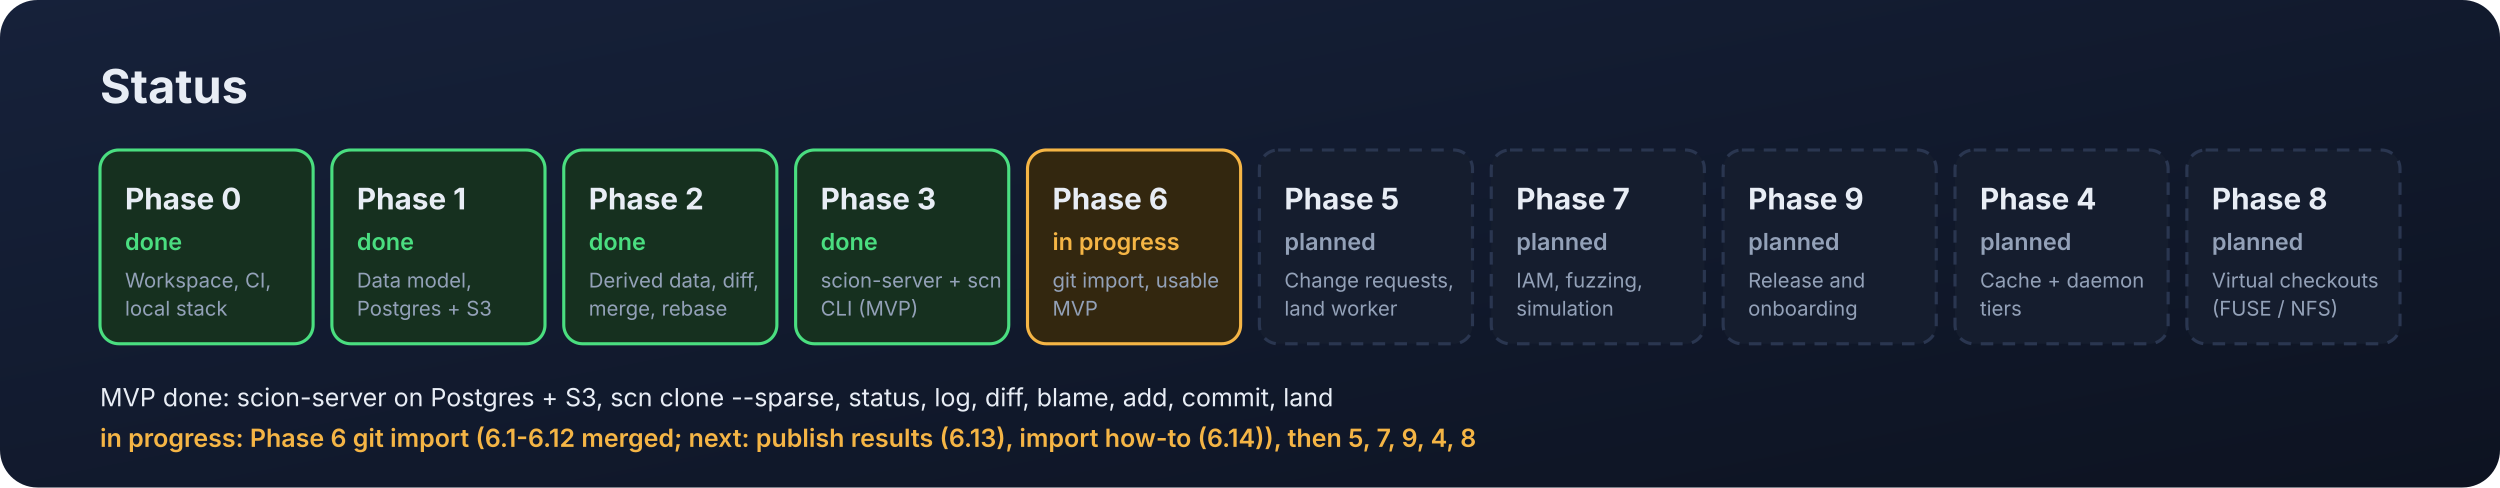
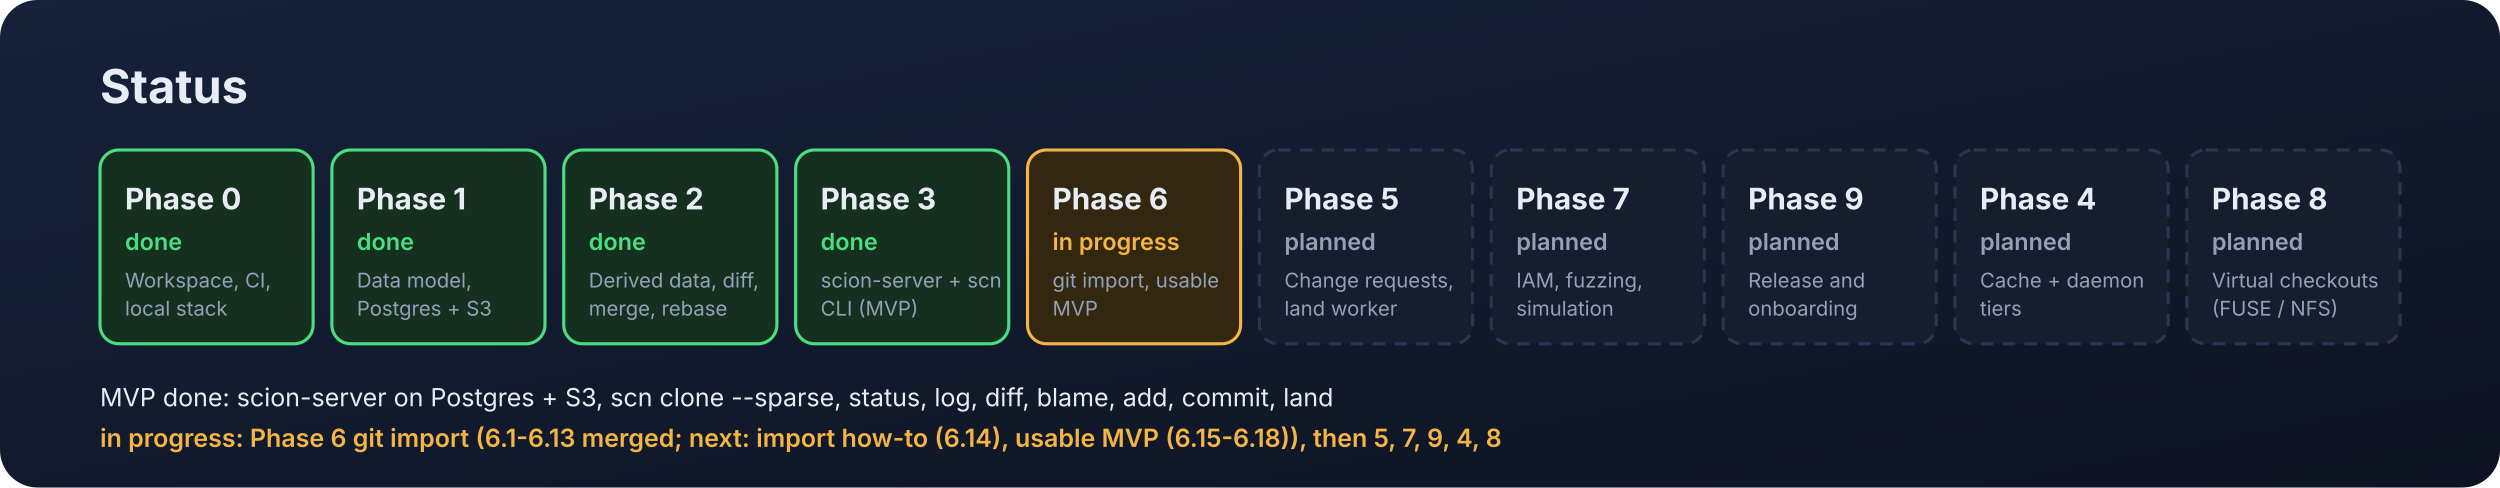
<svg xmlns="http://www.w3.org/2000/svg" width="1600" height="312" viewBox="0 0 1600 312" role="img" aria-label="Scion roadmap status by phase">
  <defs>
    <marker id="a-teal" viewBox="0 0 10 10" refX="9" refY="5" markerWidth="7" markerHeight="7" orient="auto-start-reverse">
      <path d="M0,0 L10,5 L0,10 z" fill="#2dd4bf" />
    </marker>
    <marker id="a-amber" viewBox="0 0 10 10" refX="9" refY="5" markerWidth="7" markerHeight="7" orient="auto-start-reverse">
      <path d="M0,0 L10,5 L0,10 z" fill="#f5b545" />
    </marker>
    <marker id="a-violet" viewBox="0 0 10 10" refX="9" refY="5" markerWidth="7" markerHeight="7" orient="auto-start-reverse">
      <path d="M0,0 L10,5 L0,10 z" fill="#a78bfa" />
    </marker>
    <marker id="a-muted" viewBox="0 0 10 10" refX="9" refY="5" markerWidth="7" markerHeight="7" orient="auto-start-reverse">
      <path d="M0,0 L10,5 L0,10 z" fill="#93a1b8" />
    </marker>
    <linearGradient id="glow" x1="0" y1="0" x2="1" y2="1">
      <stop offset="0" stop-color="#16213a" />
      <stop offset="1" stop-color="#0d1321" />
    </linearGradient>
  </defs>
  <rect x="0" y="0" width="1600" height="312" rx="24" fill="url(#glow)" />
  <text x="64" y="66" font-family="Inter, 'Segoe UI', -apple-system, BlinkMacSystemFont, Helvetica, Arial, sans-serif" font-size="30" fill="#e8edf5" font-weight="700" text-anchor="start">Status</text>
  <rect x="64.0" y="96" width="136.4" height="124" rx="12" fill="#16301f" stroke="#4ade80" stroke-width="2" />
  <text x="80.0" y="134" font-family="Inter, 'Segoe UI', -apple-system, BlinkMacSystemFont, Helvetica, Arial, sans-serif" font-size="19" fill="#e8edf5" font-weight="700" text-anchor="start">Phase 0</text>
  <text x="80.0" y="160" font-family="Inter, 'Segoe UI', -apple-system, BlinkMacSystemFont, Helvetica, Arial, sans-serif" font-size="15" fill="#4ade80" font-weight="600" text-anchor="start">done</text>
  <text x="80.0" y="184" font-family="Inter, 'Segoe UI', -apple-system, BlinkMacSystemFont, Helvetica, Arial, sans-serif" font-size="13" fill="#93a1b8" font-weight="400" text-anchor="start">Workspace, CI,</text>
  <text x="80.0" y="202" font-family="Inter, 'Segoe UI', -apple-system, BlinkMacSystemFont, Helvetica, Arial, sans-serif" font-size="13" fill="#93a1b8" font-weight="400" text-anchor="start">local stack</text>
  <rect x="212.4" y="96" width="136.4" height="124" rx="12" fill="#16301f" stroke="#4ade80" stroke-width="2" />
  <text x="228.4" y="134" font-family="Inter, 'Segoe UI', -apple-system, BlinkMacSystemFont, Helvetica, Arial, sans-serif" font-size="19" fill="#e8edf5" font-weight="700" text-anchor="start">Phase 1</text>
  <text x="228.4" y="160" font-family="Inter, 'Segoe UI', -apple-system, BlinkMacSystemFont, Helvetica, Arial, sans-serif" font-size="15" fill="#4ade80" font-weight="600" text-anchor="start">done</text>
  <text x="228.4" y="184" font-family="Inter, 'Segoe UI', -apple-system, BlinkMacSystemFont, Helvetica, Arial, sans-serif" font-size="13" fill="#93a1b8" font-weight="400" text-anchor="start">Data model,</text>
  <text x="228.4" y="202" font-family="Inter, 'Segoe UI', -apple-system, BlinkMacSystemFont, Helvetica, Arial, sans-serif" font-size="13" fill="#93a1b8" font-weight="400" text-anchor="start">Postgres + S3</text>
  <rect x="360.8" y="96" width="136.4" height="124" rx="12" fill="#16301f" stroke="#4ade80" stroke-width="2" />
  <text x="376.8" y="134" font-family="Inter, 'Segoe UI', -apple-system, BlinkMacSystemFont, Helvetica, Arial, sans-serif" font-size="19" fill="#e8edf5" font-weight="700" text-anchor="start">Phase 2</text>
  <text x="376.8" y="160" font-family="Inter, 'Segoe UI', -apple-system, BlinkMacSystemFont, Helvetica, Arial, sans-serif" font-size="15" fill="#4ade80" font-weight="600" text-anchor="start">done</text>
  <text x="376.8" y="184" font-family="Inter, 'Segoe UI', -apple-system, BlinkMacSystemFont, Helvetica, Arial, sans-serif" font-size="13" fill="#93a1b8" font-weight="400" text-anchor="start">Derived data, diff,</text>
  <text x="376.8" y="202" font-family="Inter, 'Segoe UI', -apple-system, BlinkMacSystemFont, Helvetica, Arial, sans-serif" font-size="13" fill="#93a1b8" font-weight="400" text-anchor="start">merge, rebase</text>
  <rect x="509.2" y="96" width="136.4" height="124" rx="12" fill="#16301f" stroke="#4ade80" stroke-width="2" />
  <text x="525.2" y="134" font-family="Inter, 'Segoe UI', -apple-system, BlinkMacSystemFont, Helvetica, Arial, sans-serif" font-size="19" fill="#e8edf5" font-weight="700" text-anchor="start">Phase 3</text>
  <text x="525.2" y="160" font-family="Inter, 'Segoe UI', -apple-system, BlinkMacSystemFont, Helvetica, Arial, sans-serif" font-size="15" fill="#4ade80" font-weight="600" text-anchor="start">done</text>
  <text x="525.2" y="184" font-family="Inter, 'Segoe UI', -apple-system, BlinkMacSystemFont, Helvetica, Arial, sans-serif" font-size="13" fill="#93a1b8" font-weight="400" text-anchor="start">scion-server + scn</text>
  <text x="525.2" y="202" font-family="Inter, 'Segoe UI', -apple-system, BlinkMacSystemFont, Helvetica, Arial, sans-serif" font-size="13" fill="#93a1b8" font-weight="400" text-anchor="start">CLI (MVP)</text>
  <rect x="657.6" y="96" width="136.4" height="124" rx="12" fill="#33270f" stroke="#f5b545" stroke-width="2" />
  <text x="673.6" y="134" font-family="Inter, 'Segoe UI', -apple-system, BlinkMacSystemFont, Helvetica, Arial, sans-serif" font-size="19" fill="#e8edf5" font-weight="700" text-anchor="start">Phase 6</text>
  <text x="673.6" y="160" font-family="Inter, 'Segoe UI', -apple-system, BlinkMacSystemFont, Helvetica, Arial, sans-serif" font-size="15" fill="#f5b545" font-weight="600" text-anchor="start">in progress</text>
  <text x="673.6" y="184" font-family="Inter, 'Segoe UI', -apple-system, BlinkMacSystemFont, Helvetica, Arial, sans-serif" font-size="13" fill="#93a1b8" font-weight="400" text-anchor="start">git import, usable</text>
  <text x="673.6" y="202" font-family="Inter, 'Segoe UI', -apple-system, BlinkMacSystemFont, Helvetica, Arial, sans-serif" font-size="13" fill="#93a1b8" font-weight="400" text-anchor="start">MVP</text>
  <rect x="806.0" y="96" width="136.4" height="124" rx="12" fill="#151d2e" stroke="#2a3650" stroke-width="2" stroke-dasharray="8 6" />
  <text x="822.0" y="134" font-family="Inter, 'Segoe UI', -apple-system, BlinkMacSystemFont, Helvetica, Arial, sans-serif" font-size="19" fill="#e8edf5" font-weight="700" text-anchor="start">Phase 5</text>
  <text x="822.0" y="160" font-family="Inter, 'Segoe UI', -apple-system, BlinkMacSystemFont, Helvetica, Arial, sans-serif" font-size="15" fill="#93a1b8" font-weight="600" text-anchor="start">planned</text>
  <text x="822.0" y="184" font-family="Inter, 'Segoe UI', -apple-system, BlinkMacSystemFont, Helvetica, Arial, sans-serif" font-size="13" fill="#93a1b8" font-weight="400" text-anchor="start">Change requests,</text>
  <text x="822.0" y="202" font-family="Inter, 'Segoe UI', -apple-system, BlinkMacSystemFont, Helvetica, Arial, sans-serif" font-size="13" fill="#93a1b8" font-weight="400" text-anchor="start">land worker</text>
  <rect x="954.4" y="96" width="136.4" height="124" rx="12" fill="#151d2e" stroke="#2a3650" stroke-width="2" stroke-dasharray="8 6" />
  <text x="970.4" y="134" font-family="Inter, 'Segoe UI', -apple-system, BlinkMacSystemFont, Helvetica, Arial, sans-serif" font-size="19" fill="#e8edf5" font-weight="700" text-anchor="start">Phase 7</text>
  <text x="970.4" y="160" font-family="Inter, 'Segoe UI', -apple-system, BlinkMacSystemFont, Helvetica, Arial, sans-serif" font-size="15" fill="#93a1b8" font-weight="600" text-anchor="start">planned</text>
  <text x="970.4" y="184" font-family="Inter, 'Segoe UI', -apple-system, BlinkMacSystemFont, Helvetica, Arial, sans-serif" font-size="13" fill="#93a1b8" font-weight="400" text-anchor="start">IAM, fuzzing,</text>
  <text x="970.4" y="202" font-family="Inter, 'Segoe UI', -apple-system, BlinkMacSystemFont, Helvetica, Arial, sans-serif" font-size="13" fill="#93a1b8" font-weight="400" text-anchor="start">simulation</text>
  <rect x="1102.8" y="96" width="136.4" height="124" rx="12" fill="#151d2e" stroke="#2a3650" stroke-width="2" stroke-dasharray="8 6" />
  <text x="1118.8" y="134" font-family="Inter, 'Segoe UI', -apple-system, BlinkMacSystemFont, Helvetica, Arial, sans-serif" font-size="19" fill="#e8edf5" font-weight="700" text-anchor="start">Phase 9</text>
  <text x="1118.8" y="160" font-family="Inter, 'Segoe UI', -apple-system, BlinkMacSystemFont, Helvetica, Arial, sans-serif" font-size="15" fill="#93a1b8" font-weight="600" text-anchor="start">planned</text>
  <text x="1118.8" y="184" font-family="Inter, 'Segoe UI', -apple-system, BlinkMacSystemFont, Helvetica, Arial, sans-serif" font-size="13" fill="#93a1b8" font-weight="400" text-anchor="start">Release and</text>
  <text x="1118.8" y="202" font-family="Inter, 'Segoe UI', -apple-system, BlinkMacSystemFont, Helvetica, Arial, sans-serif" font-size="13" fill="#93a1b8" font-weight="400" text-anchor="start">onboarding</text>
  <rect x="1251.2" y="96" width="136.4" height="124" rx="12" fill="#151d2e" stroke="#2a3650" stroke-width="2" stroke-dasharray="8 6" />
  <text x="1267.2" y="134" font-family="Inter, 'Segoe UI', -apple-system, BlinkMacSystemFont, Helvetica, Arial, sans-serif" font-size="19" fill="#e8edf5" font-weight="700" text-anchor="start">Phase 4</text>
  <text x="1267.2" y="160" font-family="Inter, 'Segoe UI', -apple-system, BlinkMacSystemFont, Helvetica, Arial, sans-serif" font-size="15" fill="#93a1b8" font-weight="600" text-anchor="start">planned</text>
  <text x="1267.2" y="184" font-family="Inter, 'Segoe UI', -apple-system, BlinkMacSystemFont, Helvetica, Arial, sans-serif" font-size="13" fill="#93a1b8" font-weight="400" text-anchor="start">Cache + daemon</text>
  <text x="1267.2" y="202" font-family="Inter, 'Segoe UI', -apple-system, BlinkMacSystemFont, Helvetica, Arial, sans-serif" font-size="13" fill="#93a1b8" font-weight="400" text-anchor="start">tiers</text>
  <rect x="1399.6" y="96" width="136.4" height="124" rx="12" fill="#151d2e" stroke="#2a3650" stroke-width="2" stroke-dasharray="8 6" />
  <text x="1415.6" y="134" font-family="Inter, 'Segoe UI', -apple-system, BlinkMacSystemFont, Helvetica, Arial, sans-serif" font-size="19" fill="#e8edf5" font-weight="700" text-anchor="start">Phase 8</text>
  <text x="1415.6" y="160" font-family="Inter, 'Segoe UI', -apple-system, BlinkMacSystemFont, Helvetica, Arial, sans-serif" font-size="15" fill="#93a1b8" font-weight="600" text-anchor="start">planned</text>
  <text x="1415.6" y="184" font-family="Inter, 'Segoe UI', -apple-system, BlinkMacSystemFont, Helvetica, Arial, sans-serif" font-size="13" fill="#93a1b8" font-weight="400" text-anchor="start">Virtual checkouts</text>
  <text x="1415.6" y="202" font-family="Inter, 'Segoe UI', -apple-system, BlinkMacSystemFont, Helvetica, Arial, sans-serif" font-size="13" fill="#93a1b8" font-weight="400" text-anchor="start">(FUSE / NFS)</text>
  <text x="64" y="260" font-family="Inter, 'Segoe UI', -apple-system, BlinkMacSystemFont, Helvetica, Arial, sans-serif" font-size="16" fill="#e8edf5" font-weight="400" text-anchor="start">MVP done: scion-server on Postgres + S3, scn clone --sparse, status, log, diff, blame, add, commit, land</text>
-   <text x="64" y="286" font-family="Inter, 'Segoe UI', -apple-system, BlinkMacSystemFont, Helvetica, Arial, sans-serif" font-size="16" fill="#f5b545" font-weight="600" text-anchor="start">in progress: Phase 6 git import (6.1-6.12 merged; next: publish results (6.13), import how-to (6.14)), then 5, 7, 9, 4, 8</text>
+   <text x="64" y="286" font-family="Inter, 'Segoe UI', -apple-system, BlinkMacSystemFont, Helvetica, Arial, sans-serif" font-size="16" fill="#f5b545" font-weight="600" text-anchor="start">in progress: Phase 6 git import (6.1-6.13 merged; next: import how-to (6.14), usable MVP (6.15-6.18)), then 5, 7, 9, 4, 8</text>
</svg>
